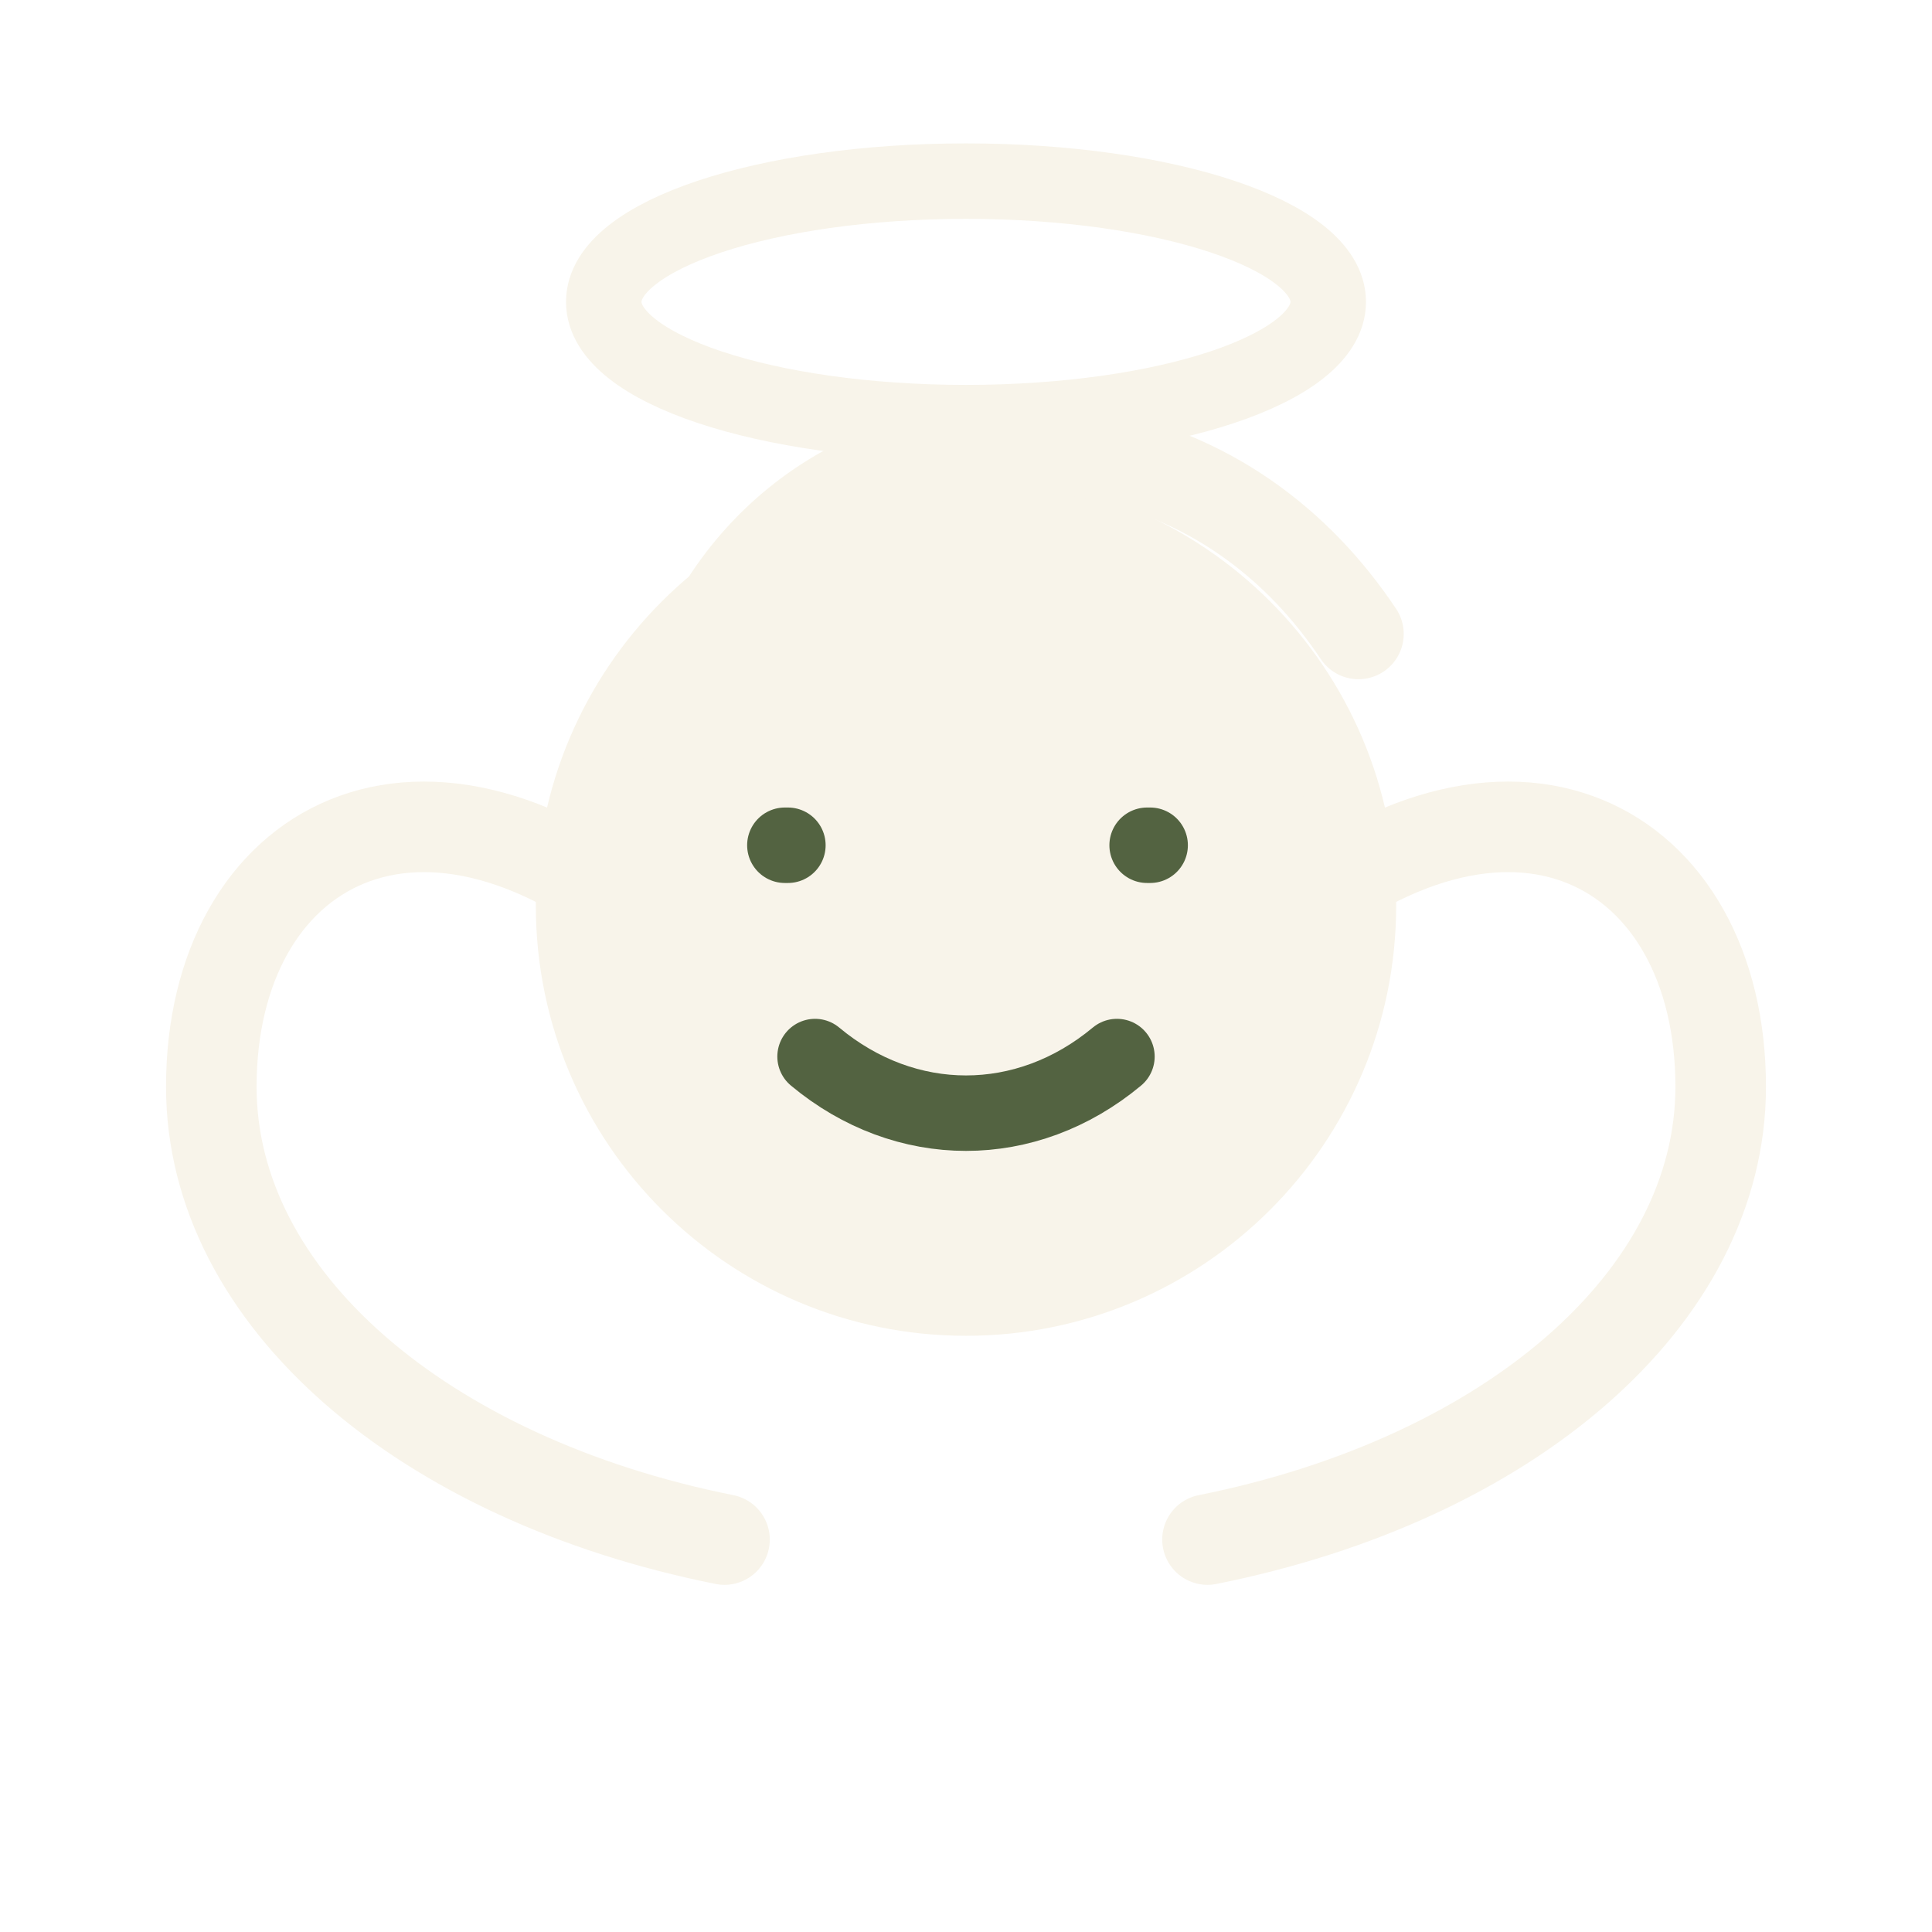
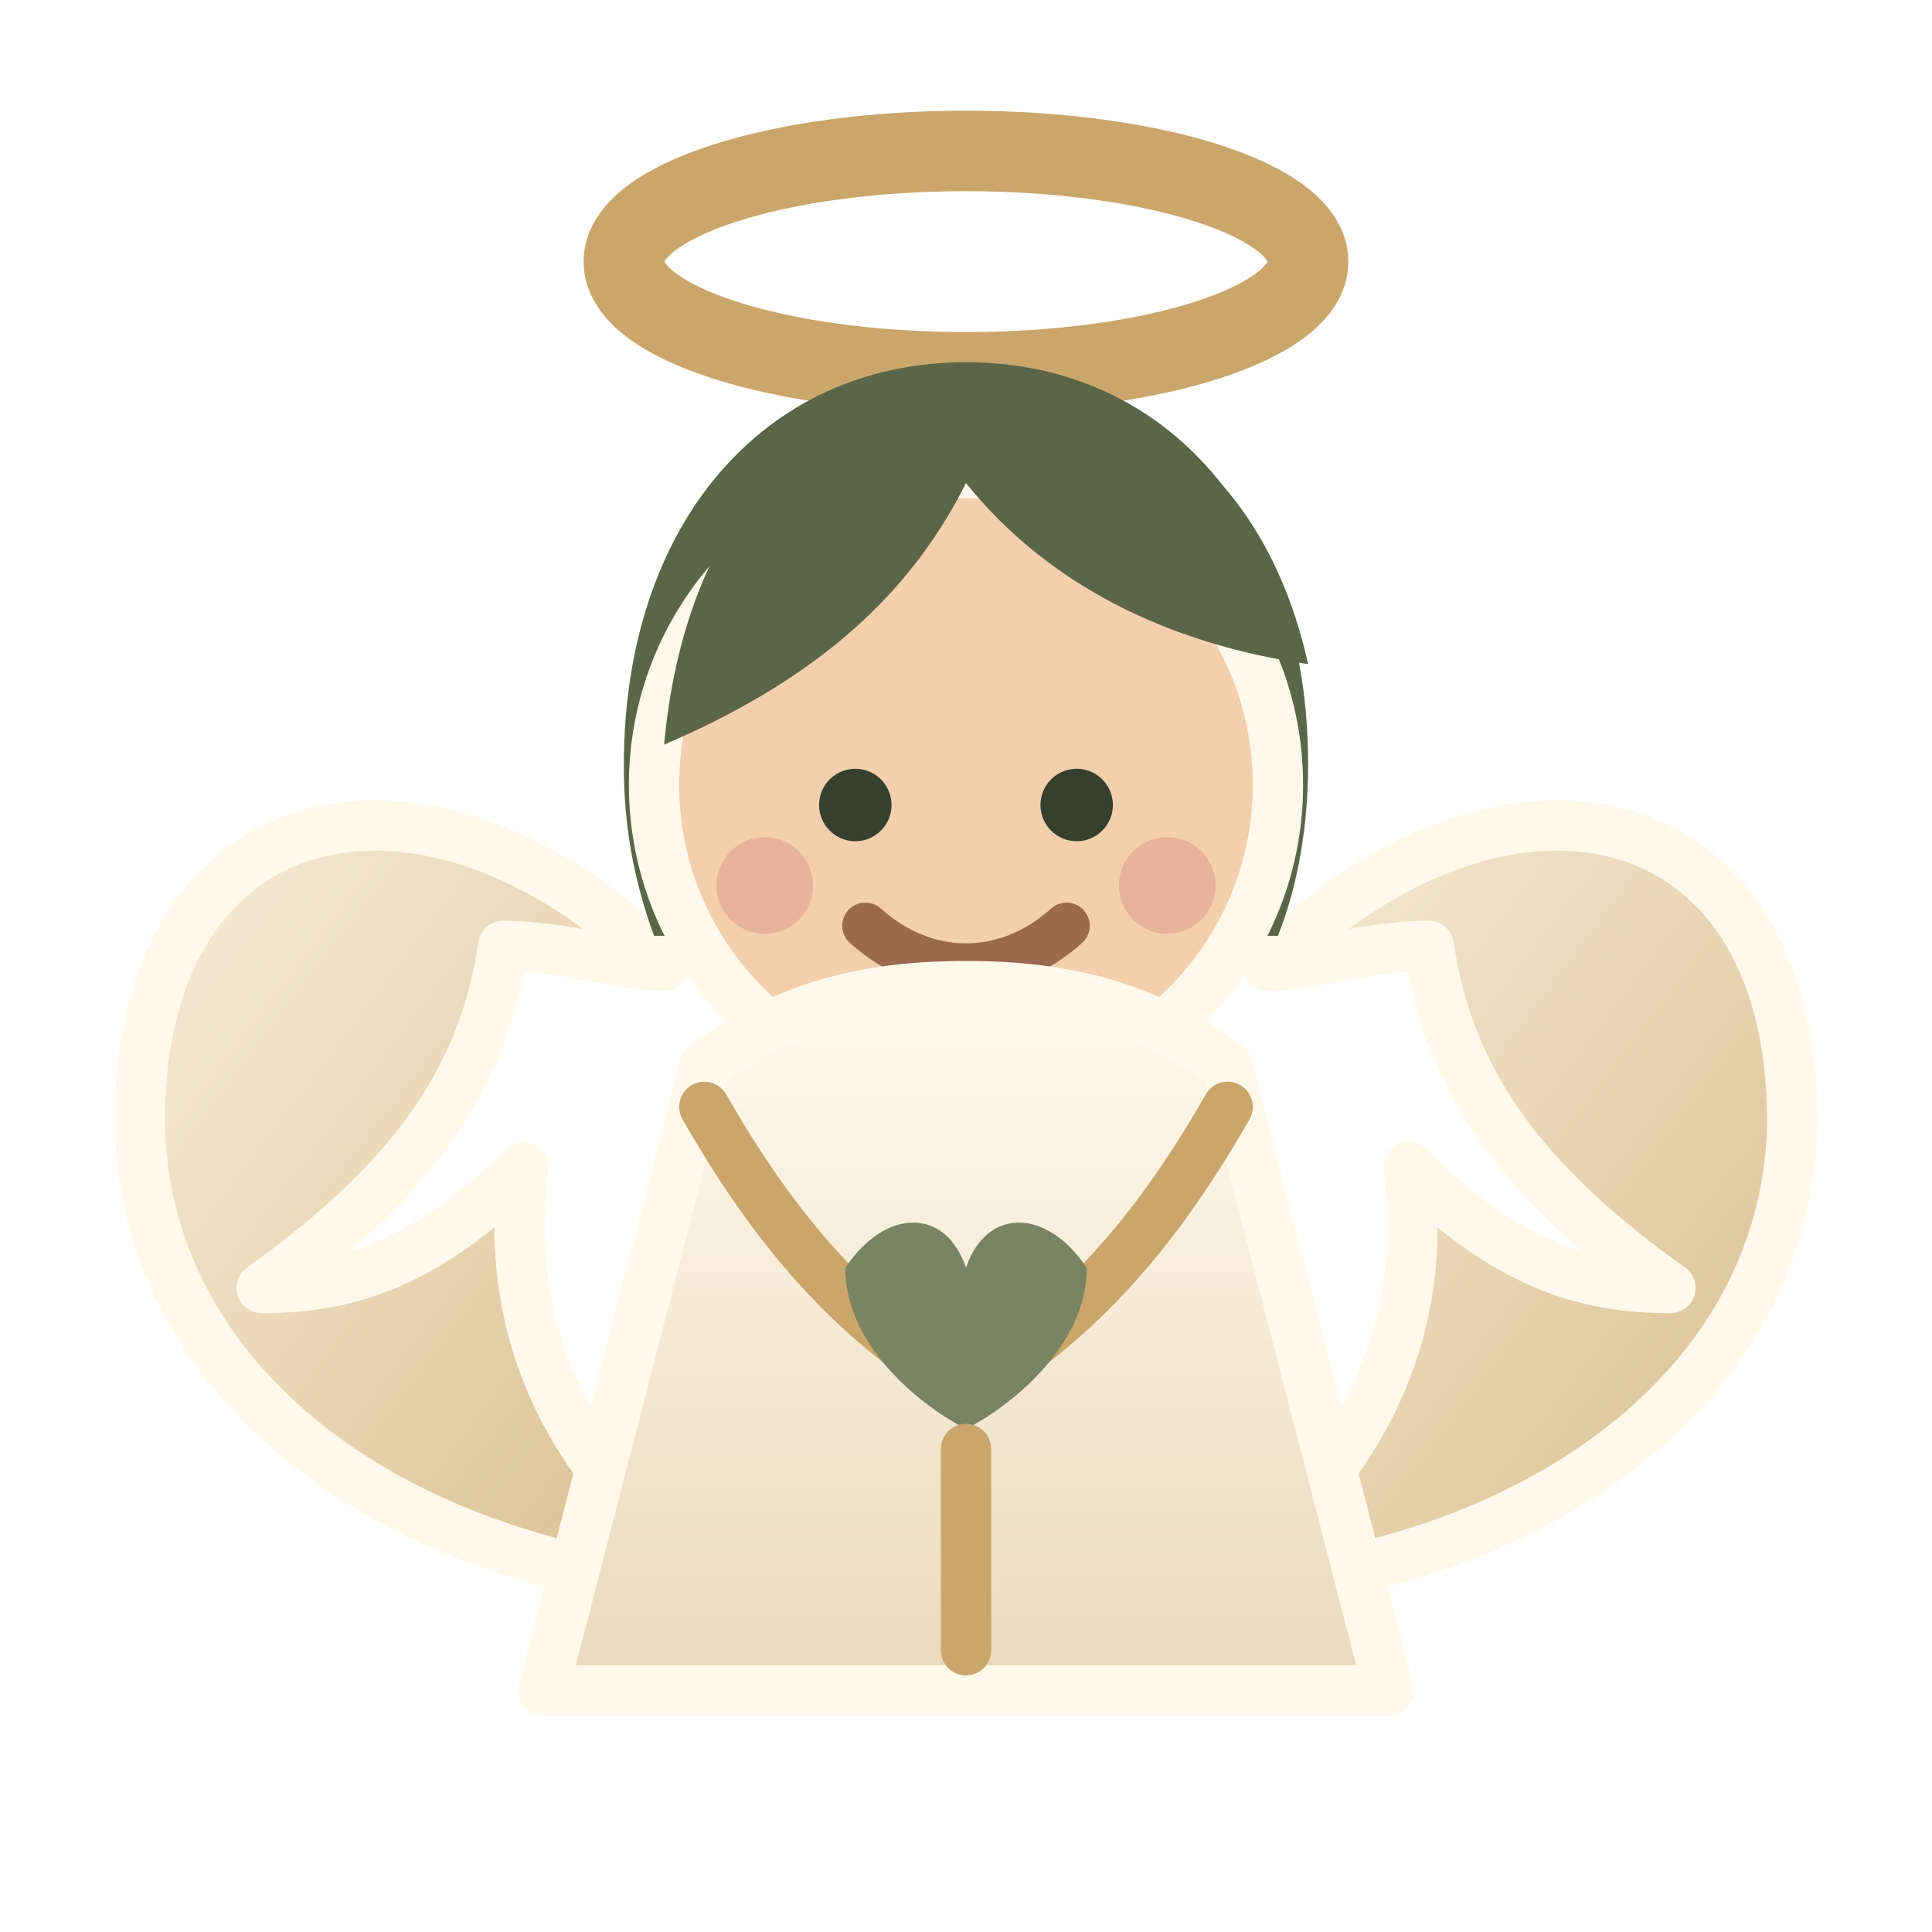
- <svg xmlns="http://www.w3.org/2000/svg" viewBox="0 0 64 64" role="img" aria-labelledby="title">
-   <g fill="none" stroke="#f8f4ea" stroke-linecap="round" stroke-linejoin="round">
-     <ellipse cx="32" cy="10" rx="12" ry="4" stroke-width="2.5" />
-     <path d="M22 31c-8-7-15-3-15 5 0 7 7 13 17 15M42 31c8-7 15-3 15 5 0 7-7 13-17 15" stroke-width="3" />
-     <circle cx="32" cy="30" r="13" fill="#f8f4ea" stroke-width="2.5" />
-     <path d="M26 28h.1M38 28h.1M27 35c3 2.5 7 2.5 10 0" stroke="#536341" stroke-width="2.5" />
-     <path d="M23 22c2-5 7-8 13-7 4 .7 7 3 9 6" stroke-width="3" />
-   </g>
+ <svg xmlns="http://www.w3.org/2000/svg" viewBox="0 0 96 96" role="img" aria-labelledby="title description">
+   <defs>
+     <linearGradient id="robe" x1="0" y1="0" x2="0" y2="1">
+       <stop offset="0" stop-color="#fffaf0" />
+       <stop offset="1" stop-color="#ead9b9" />
+     </linearGradient>
+     <linearGradient id="wing" x1="0" y1="0" x2="1" y2="1">
+       <stop offset="0" stop-color="#f8edd9" />
+       <stop offset="1" stop-color="#d8bd8d" />
+     </linearGradient>
+   </defs>
+   <ellipse cx="48" cy="13" rx="17" ry="5.5" fill="none" stroke="#caa66b" stroke-width="4" />
+   <path d="M33 48C22 37 8 39 7 54c-1 14 12 24 29 25-8-6-11-13-10-21-5 5-9 6-13 6 7-5 11-10 12-17 3 0 6 1 8 1Z" fill="url(#wing)" stroke="#fff8eb" stroke-width="2.5" stroke-linejoin="round" />
+   <path d="M63 48c11-11 25-9 26 6 1 14-12 24-29 25 8-6 11-13 10-21 5 5 9 6 13 6-7-5-11-10-12-17-3 0-6 1-8 1Z" fill="url(#wing)" stroke="#fff8eb" stroke-width="2.5" stroke-linejoin="round" />
+   <path d="M31 38c0-12 7-20 17-20s17 8 17 20c0 3-.5 6-1.5 8.5H32.5A24 24 0 0 1 31 38Z" fill="#5b6548" />
+   <circle cx="48" cy="39" r="15.5" fill="#f3cfad" stroke="#fff8eb" stroke-width="2.5" />
+   <path d="M33 37c1-11 7-18 16-18 8 0 14 5 16 14-7-1-13-4-17-9-3 6-8 10-15 13Z" fill="#5b6548" />
+   <circle cx="42.5" cy="40" r="1.8" fill="#35402e" />
+   <circle cx="53.5" cy="40" r="1.8" fill="#35402e" />
+   <path d="M43 46c3 2.7 7 2.7 10 0" fill="none" stroke="#9a694e" stroke-width="2.3" stroke-linecap="round" />
+   <circle cx="38" cy="44" r="2.4" fill="#dc9d8d" opacity=".55" />
+   <circle cx="58" cy="44" r="2.4" fill="#dc9d8d" opacity=".55" />
+   <path d="M35 53c4-3 8-4 13-4s9 1 13 4l8 31H27l8-31Z" fill="url(#robe)" stroke="#fff8eb" stroke-width="2.5" stroke-linejoin="round" />
+   <path d="M35 55c4 7 8 11 13 14 5-3 9-7 13-14" fill="none" stroke="#caa66b" stroke-width="2.5" stroke-linecap="round" />
+   <path d="M42 63c2-3 5-3 6 0 1-3 4-3 6 0 0 4-4 7-6 8-2-1-6-4-6-8Z" fill="#788462" />
+   <path d="M48 72v10" stroke="#caa66b" stroke-width="2.5" stroke-linecap="round" />
</svg>
